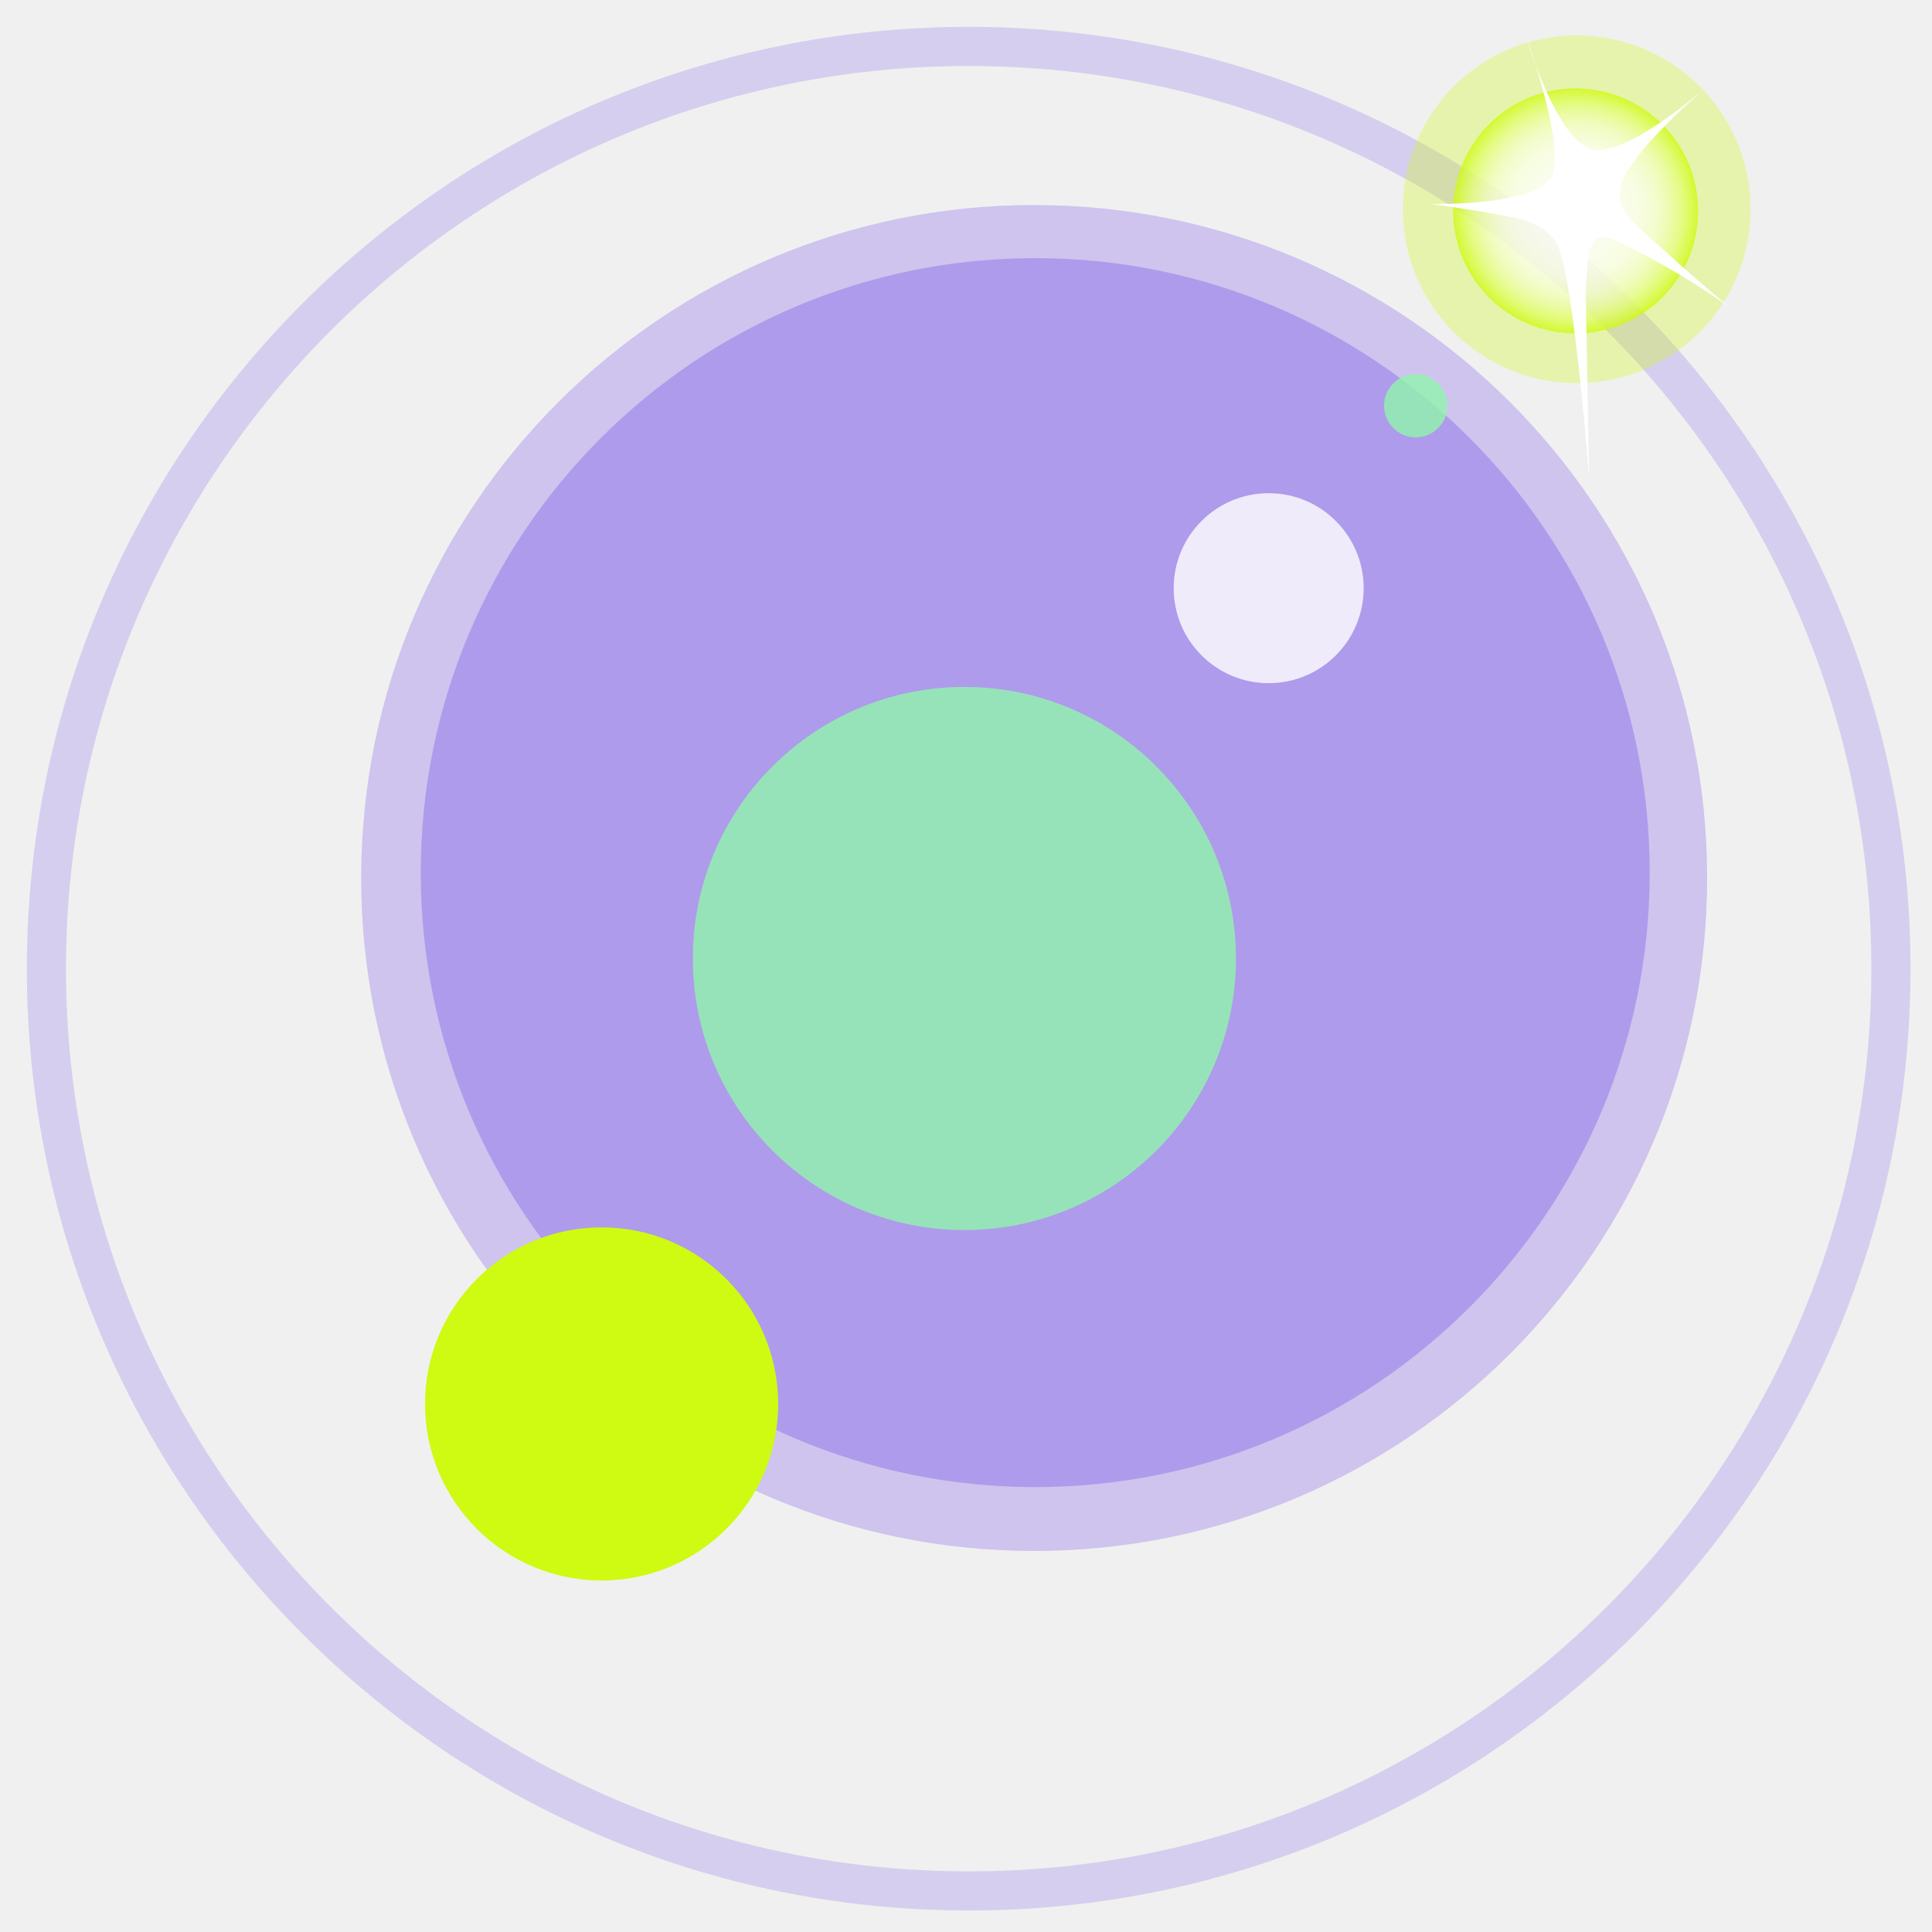
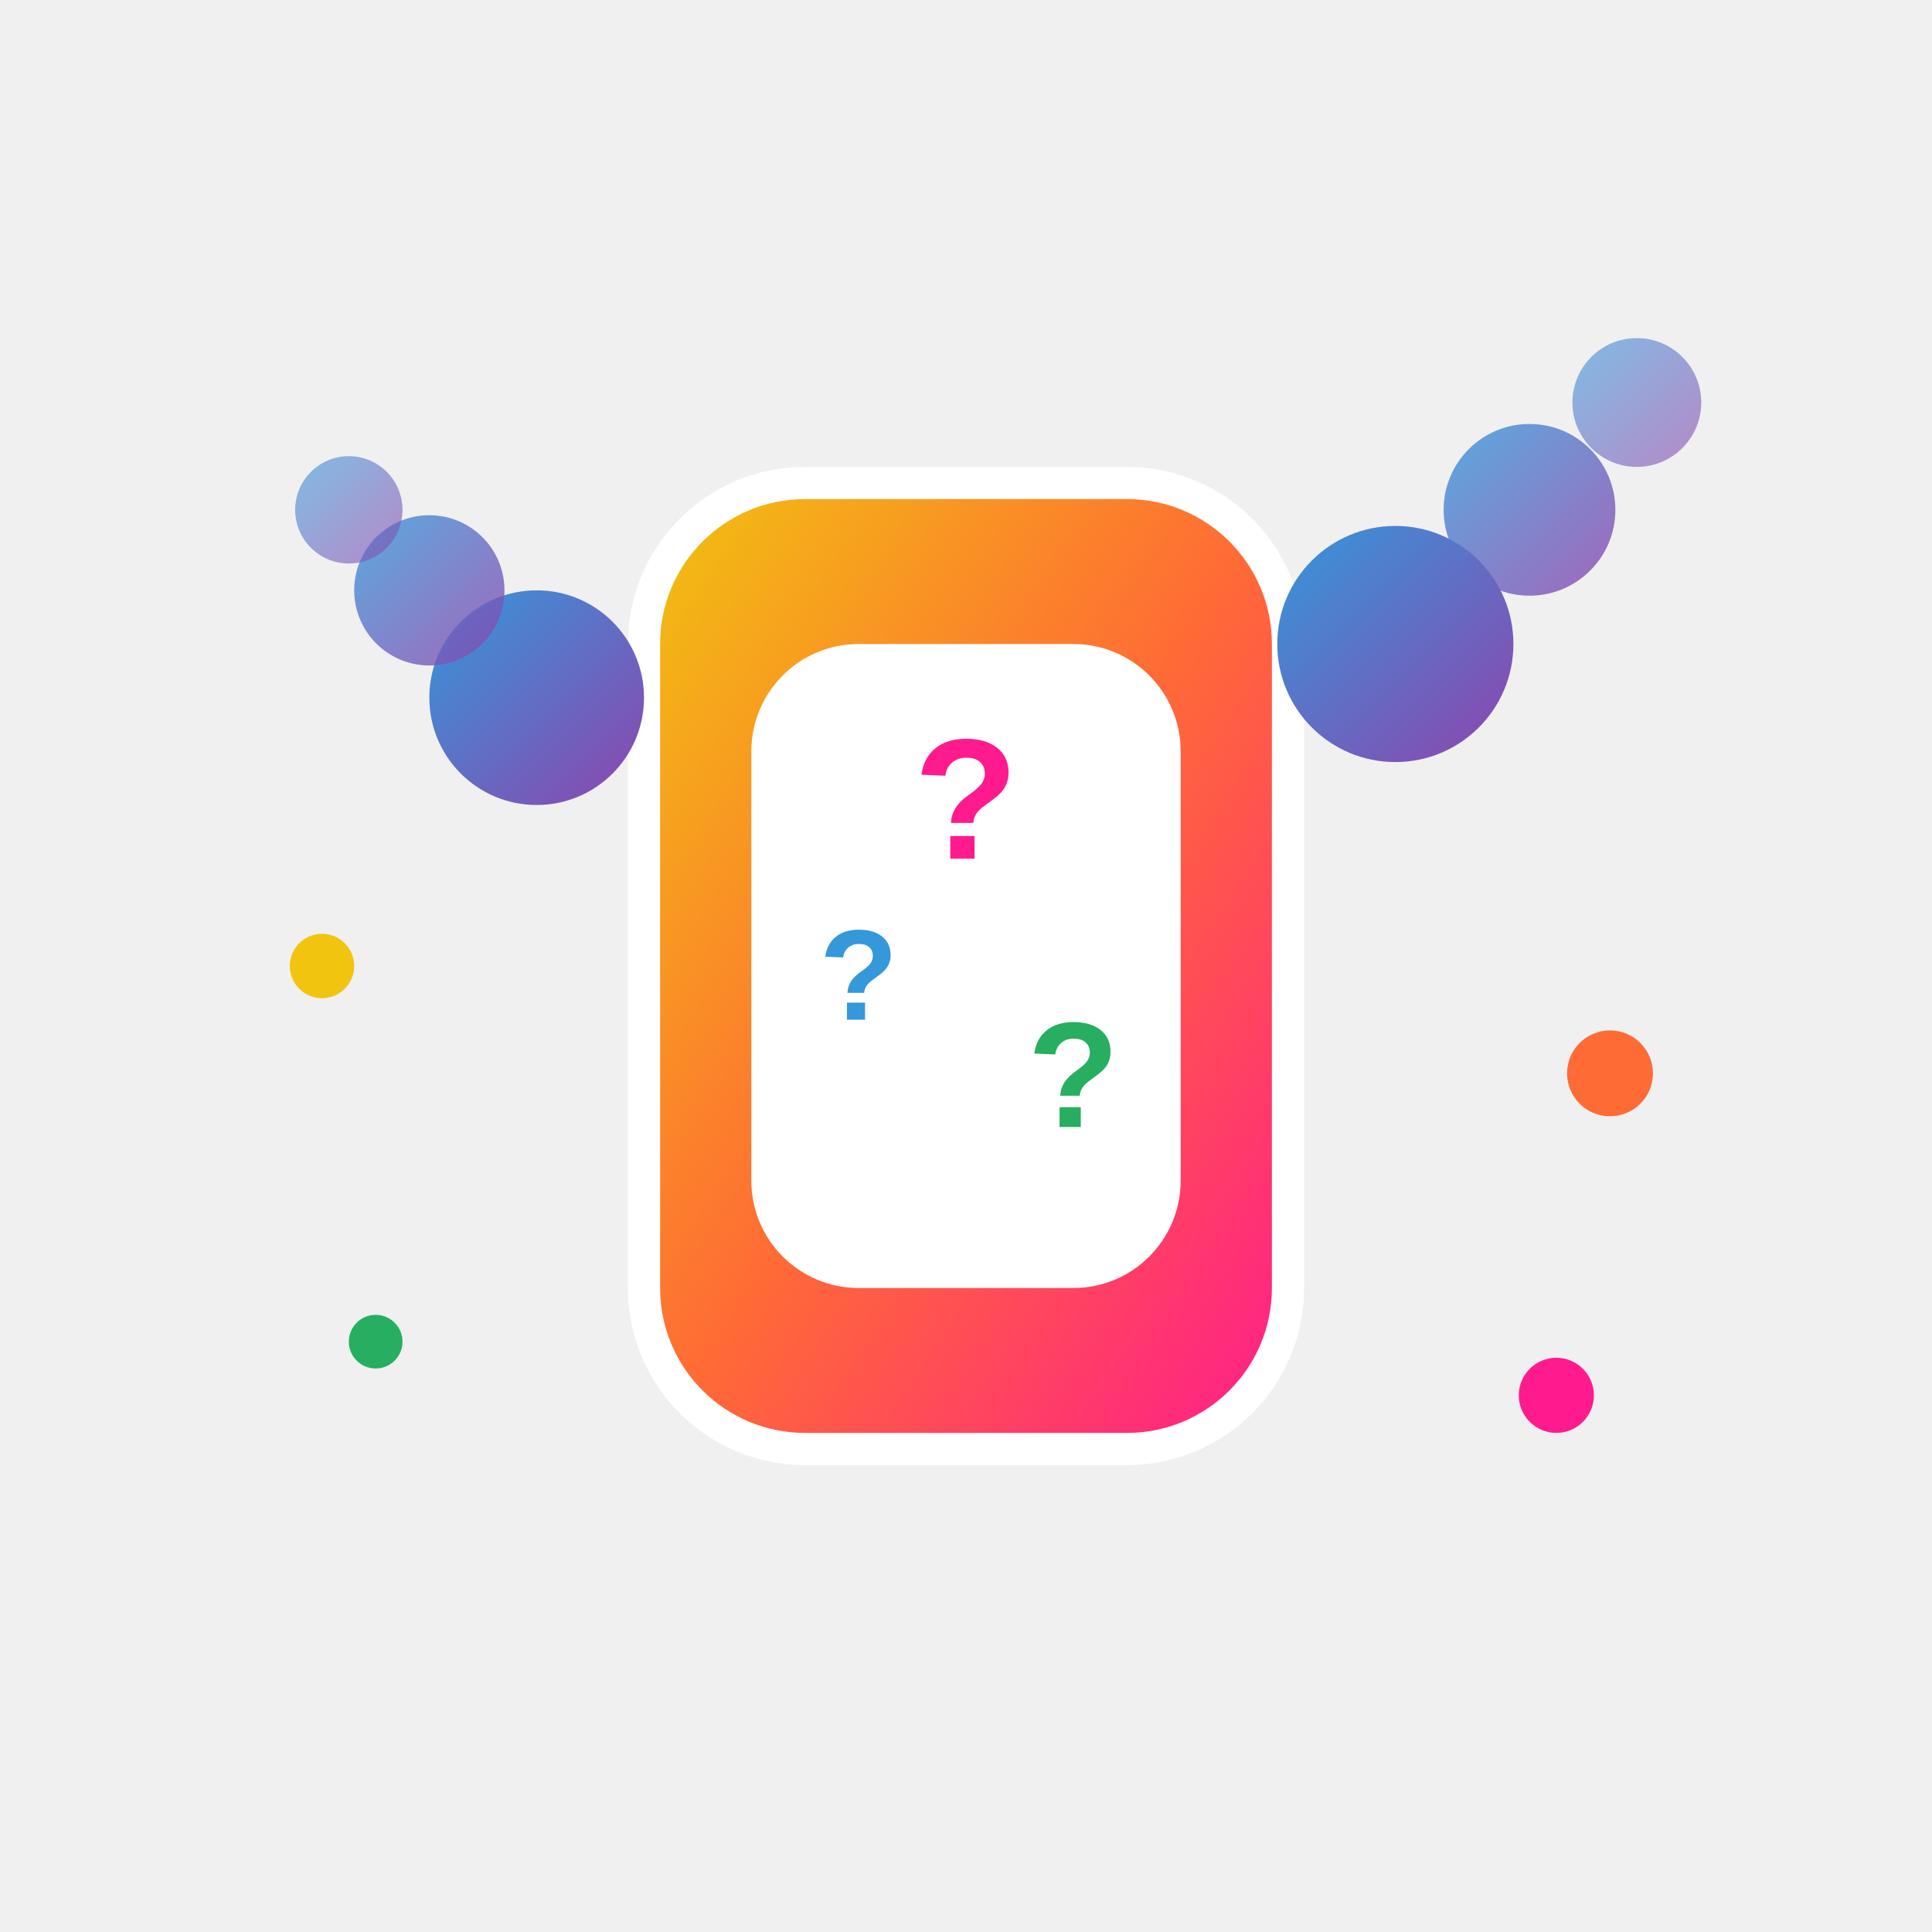
- <svg xmlns="http://www.w3.org/2000/svg" xmlns:xlink="http://www.w3.org/1999/xlink" version="1.1" id="Layer_1" x="0px" y="0px" viewBox="0 0 360 360" style="enable-background:new 0 0 360 360;" xml:space="preserve">
-   <style type="text/css">
- 	.st0{opacity:0.3;}
- 	.st1{fill:#9A81EA;}
- 	.st2{opacity:0.4;}
- 	.st3{opacity:0.6;}
- 	.st4{opacity:0.8;}
- 	.st5{fill:#FFFFFF;}
- 	.st6{fill:#91F5AD;}
- 	.st7{fill:#CFFA12;}
- 	.st8{clip-path:url(#SVGID_2_);fill:#CFFA12;}
- 	.st9{clip-path:url(#SVGID_2_);fill:#D0FA16;}
- 	.st10{clip-path:url(#SVGID_2_);fill:#D1FA1A;}
- 	.st11{clip-path:url(#SVGID_2_);fill:#D1FA1E;}
- 	.st12{clip-path:url(#SVGID_2_);fill:#D2FA22;}
- 	.st13{clip-path:url(#SVGID_2_);fill:#D3FA26;}
- 	.st14{clip-path:url(#SVGID_2_);fill:#D4FB2A;}
- 	.st15{clip-path:url(#SVGID_2_);fill:#D5FB2E;}
- 	.st16{clip-path:url(#SVGID_2_);fill:#D5FB31;}
- 	.st17{clip-path:url(#SVGID_2_);fill:#D6FB35;}
- 	.st18{clip-path:url(#SVGID_2_);fill:#D7FB39;}
- 	.st19{clip-path:url(#SVGID_2_);fill:#D8FB3C;}
- 	.st20{clip-path:url(#SVGID_2_);fill:#D8FB40;}
- 	.st21{clip-path:url(#SVGID_2_);fill:#D9FB43;}
- 	.st22{clip-path:url(#SVGID_2_);fill:#DAFB47;}
- 	.st23{clip-path:url(#SVGID_2_);fill:#DAFB4A;}
- 	.st24{clip-path:url(#SVGID_2_);fill:#DBFB4E;}
- 	.st25{clip-path:url(#SVGID_2_);fill:#DCFB51;}
- 	.st26{clip-path:url(#SVGID_2_);fill:#DCFB54;}
- 	.st27{clip-path:url(#SVGID_2_);fill:#DDFB57;}
- 	.st28{clip-path:url(#SVGID_2_);fill:#DEFC5A;}
- 	.st29{clip-path:url(#SVGID_2_);fill:#DEFC5E;}
- 	.st30{clip-path:url(#SVGID_2_);fill:#DFFC61;}
- 	.st31{clip-path:url(#SVGID_2_);fill:#E0FC64;}
- 	.st32{clip-path:url(#SVGID_2_);fill:#E0FC67;}
- 	.st33{clip-path:url(#SVGID_2_);fill:#E1FC6A;}
- 	.st34{clip-path:url(#SVGID_2_);fill:#E1FC6D;}
- 	.st35{clip-path:url(#SVGID_2_);fill:#E2FC6F;}
- 	.st36{clip-path:url(#SVGID_2_);fill:#E2FC72;}
- 	.st37{clip-path:url(#SVGID_2_);fill:#E3FC75;}
- 	.st38{clip-path:url(#SVGID_2_);fill:#E4FC78;}
- 	.st39{clip-path:url(#SVGID_2_);fill:#E4FC7A;}
- 	.st40{clip-path:url(#SVGID_2_);fill:#E5FC7D;}
- 	.st41{clip-path:url(#SVGID_2_);fill:#E5FC80;}
- 	.st42{clip-path:url(#SVGID_2_);fill:#E6FC82;}
- 	.st43{clip-path:url(#SVGID_2_);fill:#E6FC85;}
- 	.st44{clip-path:url(#SVGID_2_);fill:#E7FC87;}
- 	.st45{clip-path:url(#SVGID_2_);fill:#E7FD8A;}
- 	.st46{clip-path:url(#SVGID_2_);fill:#E8FD8C;}
- 	.st47{clip-path:url(#SVGID_2_);fill:#E8FD8E;}
- 	.st48{clip-path:url(#SVGID_2_);fill:#E9FD91;}
- 	.st49{clip-path:url(#SVGID_2_);fill:#E9FD93;}
- 	.st50{clip-path:url(#SVGID_2_);fill:#EAFD95;}
- 	.st51{clip-path:url(#SVGID_2_);fill:#EAFD98;}
- 	.st52{clip-path:url(#SVGID_2_);fill:#EAFD9A;}
- 	.st53{clip-path:url(#SVGID_2_);fill:#EBFD9C;}
- 	.st54{clip-path:url(#SVGID_2_);fill:#EBFD9E;}
- 	.st55{clip-path:url(#SVGID_2_);fill:#ECFDA0;}
- 	.st56{clip-path:url(#SVGID_2_);fill:#ECFDA2;}
- 	.st57{clip-path:url(#SVGID_2_);fill:#EDFDA4;}
- 	.st58{clip-path:url(#SVGID_2_);fill:#EDFDA6;}
- 	.st59{clip-path:url(#SVGID_2_);fill:#EDFDA8;}
- 	.st60{clip-path:url(#SVGID_2_);fill:#EEFDAA;}
- 	.st61{clip-path:url(#SVGID_2_);fill:#EEFDAC;}
- 	.st62{clip-path:url(#SVGID_2_);fill:#EFFDAE;}
- 	.st63{clip-path:url(#SVGID_2_);fill:#EFFDB0;}
- 	.st64{clip-path:url(#SVGID_2_);fill:#EFFDB1;}
- 	.st65{clip-path:url(#SVGID_2_);fill:#F0FDB3;}
- 	.st66{clip-path:url(#SVGID_2_);fill:#F0FDB5;}
- 	.st67{clip-path:url(#SVGID_2_);fill:#F0FDB7;}
- 	.st68{clip-path:url(#SVGID_2_);fill:#F1FEB8;}
- 	.st69{clip-path:url(#SVGID_2_);fill:#F1FEBA;}
- 	.st70{clip-path:url(#SVGID_2_);fill:#F1FEBC;}
- 	.st71{clip-path:url(#SVGID_2_);fill:#F2FEBD;}
- 	.st72{clip-path:url(#SVGID_2_);fill:#F2FEBF;}
- 	.st73{clip-path:url(#SVGID_2_);fill:#F2FEC0;}
- 	.st74{clip-path:url(#SVGID_2_);fill:#F3FEC2;}
- 	.st75{clip-path:url(#SVGID_2_);fill:#F3FEC3;}
- 	.st76{clip-path:url(#SVGID_2_);fill:#F3FEC5;}
- 	.st77{clip-path:url(#SVGID_2_);fill:#F3FEC6;}
- 	.st78{clip-path:url(#SVGID_2_);fill:#F4FEC7;}
- 	.st79{clip-path:url(#SVGID_2_);fill:#F4FEC9;}
- 	.st80{clip-path:url(#SVGID_2_);fill:#F4FECA;}
- 	.st81{clip-path:url(#SVGID_2_);fill:#F5FECB;}
- 	.st82{clip-path:url(#SVGID_2_);fill:#F5FECD;}
- 	.st83{clip-path:url(#SVGID_2_);fill:#F5FECE;}
- 	.st84{clip-path:url(#SVGID_2_);fill:#F5FECF;}
- 	.st85{clip-path:url(#SVGID_2_);fill:#F6FED0;}
- 	.st86{clip-path:url(#SVGID_2_);fill:#F6FED2;}
- 	.st87{clip-path:url(#SVGID_2_);fill:#F6FED3;}
- 	.st88{clip-path:url(#SVGID_2_);fill:#F6FED4;}
- 	.st89{clip-path:url(#SVGID_2_);fill:#F7FED5;}
- 	.st90{clip-path:url(#SVGID_2_);fill:#F7FED6;}
- 	.st91{clip-path:url(#SVGID_2_);fill:#F7FED7;}
- 	.st92{clip-path:url(#SVGID_2_);fill:#F7FED8;}
- 	.st93{clip-path:url(#SVGID_2_);fill:#F7FED9;}
- 	.st94{clip-path:url(#SVGID_2_);fill:#F8FEDA;}
- 	.st95{clip-path:url(#SVGID_2_);fill:#F8FEDB;}
- 	.st96{clip-path:url(#SVGID_2_);fill:#F8FEDC;}
- 	.st97{clip-path:url(#SVGID_2_);fill:#F8FEDD;}
- 	.st98{clip-path:url(#SVGID_2_);fill:#F8FEDE;}
- 	.st99{clip-path:url(#SVGID_2_);fill:#F9FEDF;}
- 	.st100{clip-path:url(#SVGID_2_);fill:#F9FEE0;}
- 	.st101{clip-path:url(#SVGID_2_);fill:#F9FEE1;}
- 	.st102{clip-path:url(#SVGID_2_);fill:#F9FEE2;}
- 	.st103{clip-path:url(#SVGID_2_);fill:#F9FEE3;}
- 	.st104{clip-path:url(#SVGID_2_);fill:#FAFEE4;}
- 	.st105{clip-path:url(#SVGID_2_);fill:#FAFEE5;}
- 	.st106{clip-path:url(#SVGID_2_);fill:#FAFEE6;}
- 	.st107{clip-path:url(#SVGID_2_);fill:#FAFEE7;}
- 	.st108{clip-path:url(#SVGID_2_);fill:#FAFFE7;}
- 	.st109{clip-path:url(#SVGID_2_);fill:#FAFFE8;}
- 	.st110{clip-path:url(#SVGID_2_);fill:#FAFFE9;}
- 	.st111{clip-path:url(#SVGID_2_);fill:#FBFFE9;}
- 	.st112{clip-path:url(#SVGID_2_);fill:#FBFFEA;}
- 	.st113{clip-path:url(#SVGID_2_);fill:#FBFFEB;}
- 	.st114{clip-path:url(#SVGID_2_);fill:#FBFFEC;}
- 	.st115{clip-path:url(#SVGID_2_);fill:#FBFFED;}
- 	.st116{clip-path:url(#SVGID_2_);fill:#FCFFEE;}
- 	.st117{clip-path:url(#SVGID_2_);fill:#FCFFEF;}
- 	.st118{clip-path:url(#SVGID_2_);fill:#FCFFF0;}
- 	.st119{clip-path:url(#SVGID_2_);fill:#FCFFF1;}
- 	.st120{clip-path:url(#SVGID_2_);fill:#FCFFF2;}
- 	.st121{clip-path:url(#SVGID_2_);fill:#FDFFF3;}
- 	.st122{clip-path:url(#SVGID_2_);fill:#FDFFF4;}
- 	.st123{clip-path:url(#SVGID_2_);fill:#FDFFF5;}
- 	.st124{clip-path:url(#SVGID_2_);fill:#FDFFF6;}
- 	.st125{clip-path:url(#SVGID_2_);fill:#FDFFF7;}
- 	.st126{clip-path:url(#SVGID_2_);fill:#FDFFF8;}
- 	.st127{clip-path:url(#SVGID_2_);fill:#FEFFF8;}
- 	.st128{clip-path:url(#SVGID_2_);fill:#FEFFF9;}
- 	.st129{clip-path:url(#SVGID_2_);fill:#FEFFFA;}
- 	.st130{clip-path:url(#SVGID_2_);fill:#FEFFFB;}
- 	.st131{clip-path:url(#SVGID_2_);fill:#FEFFFC;}
- 	.st132{clip-path:url(#SVGID_2_);fill:#FFFFFD;}
- 	.st133{clip-path:url(#SVGID_2_);fill:#FFFFFE;}
- 	.st134{clip-path:url(#SVGID_2_);fill:#FFFFFF;}
- </style>
-   <g>
-     <g class="st0">
-       <path class="st1" d="M180.5,356C83.7,356,5,277.3,5,180.5S83.7,5,180.5,5C277.3,5,356,83.7,356,180.5S277.3,356,180.5,356z     M180.5,12.3c-92.7,0-168.2,75.4-168.2,168.2s75.4,168.2,168.2,168.2s168.2-75.4,168.2-168.2S273.2,12.3,180.5,12.3z" />
-     </g>
-     <g class="st2">
-       <circle class="st1" cx="192.7" cy="163.6" r="125.4" />
-     </g>
-     <g class="st3">
-       <circle class="st1" cx="192.9" cy="162.6" r="114.5" />
-     </g>
-     <g>
-       <g class="st4">
-         <circle class="st5" cx="236.4" cy="109.6" r="17.7" />
-       </g>
-     </g>
-     <g>
-       <g class="st4">
-         <circle class="st6" cx="179.7" cy="178.6" r="50.6" />
-       </g>
-     </g>
-     <g>
-       <g class="st4">
-         <circle class="st6" cx="263.8" cy="75.6" r="5.9" />
-       </g>
-     </g>
-     <g class="st0">
-       <circle class="st7" cx="293.8" cy="39" r="32.4" />
-     </g>
-     <g class="st4">
-       <g>
-         <defs>
-           <circle id="SVGID_1_" cx="293.6" cy="39.3" r="22.8" />
-         </defs>
-         <clipPath id="SVGID_2_">
-           <use xlink:href="#SVGID_1_" style="overflow:visible;" />
-         </clipPath>
-         <rect x="269.8" y="15.5" class="st8" width="47.6" height="47.6" />
-         <circle class="st8" cx="293.6" cy="39.3" r="22.8" />
-         <circle class="st9" cx="293.6" cy="39.3" r="22.7" />
-         <circle class="st10" cx="293.6" cy="39.3" r="22.6" />
-         <circle class="st11" cx="293.6" cy="39.3" r="22.5" />
-         <circle class="st12" cx="293.6" cy="39.3" r="22.4" />
-         <circle class="st13" cx="293.6" cy="39.3" r="22.3" />
-         <circle class="st14" cx="293.6" cy="39.3" r="22.2" />
-         <circle class="st15" cx="293.6" cy="39.3" r="22.1" />
-         <circle class="st16" cx="293.6" cy="39.3" r="22" />
-         <circle class="st17" cx="293.6" cy="39.3" r="21.9" />
-         <circle class="st18" cx="293.6" cy="39.3" r="21.8" />
-         <circle class="st19" cx="293.6" cy="39.3" r="21.7" />
-         <circle class="st20" cx="293.6" cy="39.3" r="21.6" />
-         <circle class="st21" cx="293.6" cy="39.3" r="21.5" />
-         <circle class="st22" cx="293.6" cy="39.3" r="21.4" />
-         <circle class="st23" cx="293.6" cy="39.3" r="21.3" />
-         <circle class="st24" cx="293.6" cy="39.3" r="21.2" />
-         <circle class="st25" cx="293.6" cy="39.3" r="21.1" />
-         <circle class="st26" cx="293.6" cy="39.3" r="21" />
-         <circle class="st27" cx="293.6" cy="39.3" r="20.9" />
-         <circle class="st28" cx="293.6" cy="39.3" r="20.8" />
-         <circle class="st29" cx="293.6" cy="39.3" r="20.7" />
-         <circle class="st30" cx="293.6" cy="39.3" r="20.7" />
-         <circle class="st31" cx="293.6" cy="39.3" r="20.6" />
-         <circle class="st32" cx="293.6" cy="39.3" r="20.5" />
-         <circle class="st33" cx="293.6" cy="39.3" r="20.4" />
-         <circle class="st34" cx="293.6" cy="39.3" r="20.3" />
-         <circle class="st35" cx="293.6" cy="39.3" r="20.2" />
-         <circle class="st36" cx="293.6" cy="39.3" r="20.1" />
-         <circle class="st37" cx="293.6" cy="39.3" r="20" />
-         <circle class="st38" cx="293.6" cy="39.3" r="19.9" />
-         <circle class="st39" cx="293.6" cy="39.3" r="19.8" />
-         <circle class="st40" cx="293.6" cy="39.3" r="19.7" />
-         <circle class="st41" cx="293.6" cy="39.3" r="19.6" />
-         <circle class="st42" cx="293.6" cy="39.3" r="19.5" />
-         <circle class="st43" cx="293.6" cy="39.3" r="19.4" />
-         <circle class="st44" cx="293.6" cy="39.3" r="19.3" />
-         <circle class="st45" cx="293.6" cy="39.3" r="19.2" />
-         <circle class="st46" cx="293.6" cy="39.3" r="19.1" />
-         <circle class="st47" cx="293.6" cy="39.3" r="19" />
-         <circle class="st48" cx="293.6" cy="39.3" r="18.9" />
-         <circle class="st49" cx="293.6" cy="39.3" r="18.8" />
-         <circle class="st50" cx="293.6" cy="39.3" r="18.7" />
-         <circle class="st51" cx="293.6" cy="39.3" r="18.6" />
-         <circle class="st52" cx="293.6" cy="39.3" r="18.5" />
-         <circle class="st53" cx="293.6" cy="39.3" r="18.4" />
-         <circle class="st54" cx="293.6" cy="39.3" r="18.3" />
-         <circle class="st55" cx="293.6" cy="39.3" r="18.3" />
-         <circle class="st56" cx="293.6" cy="39.3" r="18.2" />
-         <circle class="st57" cx="293.6" cy="39.3" r="18.1" />
-         <circle class="st58" cx="293.6" cy="39.3" r="18" />
-         <circle class="st59" cx="293.6" cy="39.3" r="17.9" />
-         <circle class="st60" cx="293.6" cy="39.3" r="17.8" />
-         <circle class="st61" cx="293.6" cy="39.3" r="17.7" />
-         <circle class="st62" cx="293.6" cy="39.3" r="17.6" />
-         <circle class="st63" cx="293.6" cy="39.3" r="17.5" />
-         <circle class="st64" cx="293.6" cy="39.3" r="17.4" />
-         <circle class="st65" cx="293.6" cy="39.3" r="17.3" />
-         <circle class="st66" cx="293.6" cy="39.3" r="17.2" />
-         <circle class="st67" cx="293.6" cy="39.3" r="17.1" />
-         <circle class="st68" cx="293.6" cy="39.3" r="17" />
-         <circle class="st69" cx="293.6" cy="39.3" r="16.9" />
-         <circle class="st70" cx="293.6" cy="39.3" r="16.8" />
-         <circle class="st71" cx="293.6" cy="39.3" r="16.7" />
-         <circle class="st72" cx="293.6" cy="39.3" r="16.6" />
-         <circle class="st73" cx="293.6" cy="39.3" r="16.5" />
-         <circle class="st74" cx="293.6" cy="39.3" r="16.4" />
-         <circle class="st75" cx="293.6" cy="39.3" r="16.3" />
-         <circle class="st76" cx="293.6" cy="39.3" r="16.2" />
-         <circle class="st77" cx="293.6" cy="39.3" r="16.1" />
-         <circle class="st78" cx="293.6" cy="39.3" r="16" />
-         <circle class="st79" cx="293.6" cy="39.3" r="15.9" />
-         <circle class="st80" cx="293.6" cy="39.3" r="15.8" />
-         <circle class="st81" cx="293.6" cy="39.3" r="15.8" />
-         <circle class="st82" cx="293.6" cy="39.3" r="15.7" />
-         <circle class="st83" cx="293.6" cy="39.3" r="15.6" />
-         <circle class="st84" cx="293.6" cy="39.3" r="15.5" />
-         <circle class="st85" cx="293.6" cy="39.3" r="15.4" />
-         <circle class="st86" cx="293.6" cy="39.3" r="15.3" />
-         <circle class="st87" cx="293.6" cy="39.3" r="15.2" />
-         <circle class="st88" cx="293.6" cy="39.3" r="15.1" />
-         <circle class="st89" cx="293.6" cy="39.3" r="15" />
-         <circle class="st90" cx="293.6" cy="39.3" r="14.9" />
-         <circle class="st91" cx="293.6" cy="39.3" r="14.8" />
-         <circle class="st92" cx="293.6" cy="39.3" r="14.7" />
-         <circle class="st93" cx="293.6" cy="39.3" r="14.6" />
-         <circle class="st94" cx="293.6" cy="39.3" r="14.5" />
-         <circle class="st95" cx="293.6" cy="39.3" r="14.4" />
-         <circle class="st96" cx="293.6" cy="39.3" r="14.3" />
-         <circle class="st97" cx="293.6" cy="39.3" r="14.2" />
-         <circle class="st98" cx="293.6" cy="39.3" r="14.1" />
-         <circle class="st99" cx="293.6" cy="39.3" r="14" />
-         <circle class="st100" cx="293.6" cy="39.3" r="13.9" />
-         <circle class="st101" cx="293.6" cy="39.3" r="13.8" />
-         <circle class="st102" cx="293.6" cy="39.3" r="13.7" />
-         <circle class="st103" cx="293.6" cy="39.3" r="13.6" />
-         <circle class="st103" cx="293.6" cy="39.3" r="13.5" />
-         <circle class="st104" cx="293.6" cy="39.3" r="13.4" />
-         <circle class="st105" cx="293.6" cy="39.3" r="13.4" />
-         <circle class="st106" cx="293.6" cy="39.3" r="13.3" />
-         <circle class="st107" cx="293.6" cy="39.3" r="13.2" />
-         <circle class="st108" cx="293.6" cy="39.3" r="13.1" />
-         <circle class="st109" cx="293.6" cy="39.3" r="13" />
-         <circle class="st110" cx="293.6" cy="39.3" r="12.9" />
-         <circle class="st111" cx="293.6" cy="39.3" r="12.8" />
-         <circle class="st112" cx="293.6" cy="39.3" r="12.7" />
-         <circle class="st113" cx="293.6" cy="39.3" r="12.6" />
-         <circle class="st113" cx="293.6" cy="39.3" r="12.5" />
-         <circle class="st114" cx="293.6" cy="39.3" r="12.4" />
-         <circle class="st115" cx="293.6" cy="39.3" r="12.3" />
-         <circle class="st115" cx="293.6" cy="39.3" r="12.2" />
-         <circle class="st116" cx="293.6" cy="39.3" r="12.1" />
-         <circle class="st116" cx="293.6" cy="39.3" r="12" />
-         <circle class="st117" cx="293.6" cy="39.3" r="11.9" />
-         <circle class="st117" cx="293.6" cy="39.3" r="11.8" />
-         <circle class="st118" cx="293.6" cy="39.3" r="11.7" />
-         <circle class="st118" cx="293.6" cy="39.3" r="11.6" />
-         <circle class="st119" cx="293.6" cy="39.3" r="11.5" />
-         <circle class="st119" cx="293.6" cy="39.3" r="11.4" />
-         <circle class="st120" cx="293.6" cy="39.3" r="11.3" />
-         <circle class="st120" cx="293.6" cy="39.3" r="11.2" />
-         <circle class="st121" cx="293.6" cy="39.3" r="11.1" />
-         <circle class="st121" cx="293.6" cy="39.3" r="11" />
-         <circle class="st122" cx="293.6" cy="39.3" r="11" />
-         <circle class="st122" cx="293.6" cy="39.3" r="10.9" />
-         <circle class="st122" cx="293.6" cy="39.3" r="10.8" />
-         <circle class="st123" cx="293.6" cy="39.3" r="10.7" />
-         <circle class="st123" cx="293.6" cy="39.3" r="10.6" />
-         <circle class="st124" cx="293.6" cy="39.3" r="10.5" />
-         <circle class="st124" cx="293.6" cy="39.3" r="10.4" />
-         <circle class="st124" cx="293.6" cy="39.3" r="10.3" />
-         <circle class="st125" cx="293.6" cy="39.3" r="10.2" />
-         <circle class="st125" cx="293.6" cy="39.3" r="10.1" />
-         <circle class="st125" cx="293.6" cy="39.3" r="10" />
-         <circle class="st126" cx="293.6" cy="39.3" r="9.9" />
-         <circle class="st127" cx="293.6" cy="39.3" r="9.8" />
-         <circle class="st127" cx="293.6" cy="39.3" r="9.7" />
-         <circle class="st127" cx="293.6" cy="39.3" r="9.6" />
-         <circle class="st128" cx="293.6" cy="39.3" r="9.5" />
-         <circle class="st128" cx="293.6" cy="39.3" r="9.4" />
-         <circle class="st128" cx="293.6" cy="39.3" r="9.3" />
-         <circle class="st128" cx="293.6" cy="39.3" r="9.2" />
-         <circle class="st129" cx="293.6" cy="39.3" r="9.1" />
-         <circle class="st129" cx="293.6" cy="39.3" r="9" />
-         <circle class="st129" cx="293.6" cy="39.3" r="8.9" />
-         <circle class="st129" cx="293.6" cy="39.3" r="8.8" />
-         <circle class="st130" cx="293.6" cy="39.3" r="8.7" />
-         <circle class="st130" cx="293.6" cy="39.3" r="8.6" />
-         <circle class="st130" cx="293.6" cy="39.3" r="8.5" />
-         <circle class="st130" cx="293.6" cy="39.3" r="8.5" />
-         <circle class="st130" cx="293.6" cy="39.3" r="8.4" />
-         <circle class="st130" cx="293.6" cy="39.3" r="8.3" />
-         <circle class="st131" cx="293.6" cy="39.3" r="8.2" />
-         <circle class="st131" cx="293.6" cy="39.3" r="8.1" />
-         <circle class="st131" cx="293.6" cy="39.3" r="8" />
-         <circle class="st131" cx="293.6" cy="39.3" r="7.9" />
-         <circle class="st131" cx="293.6" cy="39.3" r="7.8" />
-         <circle class="st131" cx="293.6" cy="39.3" r="7.7" />
-         <circle class="st132" cx="293.6" cy="39.3" r="7.6" />
-         <circle class="st132" cx="293.6" cy="39.3" r="7.5" />
-         <circle class="st132" cx="293.6" cy="39.3" r="7.4" />
-         <circle class="st132" cx="293.6" cy="39.3" r="7.3" />
-         <circle class="st132" cx="293.6" cy="39.3" r="7.2" />
-         <circle class="st132" cx="293.6" cy="39.3" r="7.1" />
-         <circle class="st132" cx="293.6" cy="39.3" r="7" />
-         <circle class="st132" cx="293.6" cy="39.3" r="6.9" />
-         <circle class="st132" cx="293.6" cy="39.3" r="6.8" />
-         <circle class="st133" cx="293.6" cy="39.3" r="6.7" />
-         <circle class="st133" cx="293.6" cy="39.3" r="6.6" />
-         <circle class="st133" cx="293.6" cy="39.3" r="6.5" />
-         <circle class="st133" cx="293.6" cy="39.3" r="6.4" />
-         <circle class="st133" cx="293.6" cy="39.3" r="6.3" />
-         <circle class="st133" cx="293.6" cy="39.3" r="6.2" />
-         <circle class="st133" cx="293.6" cy="39.3" r="6.1" />
-         <circle class="st133" cx="293.6" cy="39.3" r="6.1" />
-         <circle class="st133" cx="293.6" cy="39.3" r="6" />
-         <circle class="st133" cx="293.6" cy="39.3" r="5.9" />
-         <circle class="st133" cx="293.6" cy="39.3" r="5.8" />
-         <circle class="st133" cx="293.6" cy="39.3" r="5.7" />
-         <circle class="st133" cx="293.6" cy="39.3" r="5.6" />
-         <circle class="st133" cx="293.6" cy="39.3" r="5.5" />
-         <circle class="st133" cx="293.6" cy="39.3" r="5.4" />
-         <circle class="st133" cx="293.6" cy="39.3" r="5.3" />
-         <circle class="st133" cx="293.6" cy="39.3" r="5.2" />
-         <circle class="st134" cx="293.6" cy="39.3" r="5.1" />
-         <circle class="st134" cx="293.6" cy="39.3" r="5" />
-         <circle class="st134" cx="293.6" cy="39.3" r="4.9" />
-         <circle class="st134" cx="293.6" cy="39.3" r="4.8" />
-         <circle class="st134" cx="293.6" cy="39.3" r="4.7" />
-         <circle class="st134" cx="293.6" cy="39.3" r="4.6" />
-         <circle class="st134" cx="293.6" cy="39.3" r="4.5" />
-         <circle class="st134" cx="293.6" cy="39.3" r="4.4" />
-         <circle class="st134" cx="293.6" cy="39.3" r="4.3" />
-         <circle class="st134" cx="293.6" cy="39.3" r="4.2" />
-         <circle class="st134" cx="293.6" cy="39.3" r="4.1" />
-         <circle class="st134" cx="293.6" cy="39.3" r="4" />
-         <circle class="st134" cx="293.6" cy="39.3" r="3.9" />
-         <circle class="st134" cx="293.6" cy="39.3" r="3.8" />
-         <circle class="st134" cx="293.6" cy="39.3" r="3.7" />
-         <circle class="st134" cx="293.6" cy="39.3" r="3.7" />
-         <circle class="st134" cx="293.6" cy="39.3" r="3.6" />
-         <circle class="st134" cx="293.6" cy="39.3" r="3.5" />
-         <circle class="st134" cx="293.6" cy="39.3" r="3.4" />
-         <circle class="st134" cx="293.6" cy="39.3" r="3.3" />
-         <circle class="st134" cx="293.6" cy="39.3" r="3.2" />
-         <circle class="st134" cx="293.6" cy="39.3" r="3.1" />
-         <circle class="st134" cx="293.6" cy="39.3" r="3" />
-         <circle class="st134" cx="293.6" cy="39.3" r="2.9" />
-         <circle class="st134" cx="293.6" cy="39.3" r="2.8" />
-         <circle class="st134" cx="293.6" cy="39.3" r="2.7" />
-         <circle class="st134" cx="293.6" cy="39.3" r="2.6" />
-         <circle class="st134" cx="293.6" cy="39.3" r="2.5" />
-         <circle class="st134" cx="293.6" cy="39.3" r="2.4" />
-         <circle class="st134" cx="293.6" cy="39.3" r="2.3" />
-         <circle class="st134" cx="293.6" cy="39.3" r="2.2" />
-         <circle class="st134" cx="293.6" cy="39.3" r="2.1" />
-         <circle class="st134" cx="293.6" cy="39.3" r="2" />
-         <circle class="st134" cx="293.6" cy="39.3" r="1.9" />
-         <circle class="st134" cx="293.6" cy="39.3" r="1.8" />
-         <circle class="st134" cx="293.6" cy="39.3" r="1.7" />
-         <circle class="st134" cx="293.6" cy="39.3" r="1.6" />
-         <circle class="st134" cx="293.6" cy="39.3" r="1.5" />
-         <circle class="st134" cx="293.6" cy="39.3" r="1.4" />
-         <circle class="st134" cx="293.6" cy="39.3" r="1.3" />
-         <circle class="st134" cx="293.6" cy="39.3" r="1.2" />
-         <circle class="st134" cx="293.6" cy="39.3" r="1.2" />
-         <circle class="st134" cx="293.6" cy="39.3" r="1.1" />
-         <circle class="st134" cx="293.6" cy="39.3" r="1" />
-         <circle class="st134" cx="293.6" cy="39.3" r="0.9" />
-         <circle class="st134" cx="293.6" cy="39.3" r="0.8" />
-         <circle class="st134" cx="293.6" cy="39.3" r="0.7" />
-         <circle class="st134" cx="293.6" cy="39.3" r="0.6" />
-         <circle class="st134" cx="293.6" cy="39.3" r="0.5" />
-         <circle class="st134" cx="293.6" cy="39.3" r="0.4" />
-         <circle class="st134" cx="293.6" cy="39.3" r="0.3" />
-         <circle class="st134" cx="293.6" cy="39.3" r="0.2" />
-         <circle class="st134" cx="293.6" cy="39.3" r="0.1" />
-       </g>
-     </g>
-     <g>
-       <path class="st5" d="M284.3,6.6c0,0,5.3,18.5,11.9,21.1c6,2.4,21.8-11.5,21.8-11.5s-9.4,8-13.6,14c-0.9,1.2-3,3.8-2.5,7.1    c0.5,3,4.4,5.9,7.8,9c7,6.4,12.5,10.9,12.5,10.9S315,52,307,47.8c-5.9-3.1-9.1-5.2-10.5-2c-1,2.4-1,9.5-1,9.5l0.6,33.7    c0,0-2.7-35.6-5.7-42.9c-1-2.6-4.1-4.8-9-5.7c-7.8-1.5-14.9-2.4-14.9-2.4s19.7,0.5,22.6-5.1C291.9,27.4,284.3,6.6,284.3,6.6z" />
-     </g>
-     <g>
-       <circle class="st7" cx="112.1" cy="261.6" r="32.9" />
-     </g>
-   </g>
+ <svg xmlns="http://www.w3.org/2000/svg" version="1.1" viewBox="0 0 360 360" style="enable-background:new 0 0 360 360;" xml:space="preserve">
+   <defs>
+     <linearGradient id="phoneGradient" x1="0%" y1="0%" x2="100%" y2="100%">
+       <stop offset="0%" style="stop-color:#F1C40F;stop-opacity:1" />
+       <stop offset="50%" style="stop-color:#FF6B35;stop-opacity:1" />
+       <stop offset="100%" style="stop-color:#FF1B8D;stop-opacity:1" />
+     </linearGradient>
+     <linearGradient id="bubbleGradient" x1="0%" y1="0%" x2="100%" y2="100%">
+       <stop offset="0%" style="stop-color:#3498DB;stop-opacity:1" />
+       <stop offset="100%" style="stop-color:#8E44AD;stop-opacity:1" />
+     </linearGradient>
+   </defs>
+   <rect x="120" y="90" width="120" height="180" rx="30" ry="30" fill="url(#phoneGradient)" stroke="#FFFFFF" stroke-width="6" />
+   <rect x="140" y="120" width="80" height="120" rx="20" ry="20" fill="#FFFFFF" />
+   <text x="180" y="160" font-family="Arial, sans-serif" font-size="32" font-weight="bold" fill="#FF1B8D" text-anchor="middle">?</text>
+   <text x="160" y="190" font-family="Arial, sans-serif" font-size="24" font-weight="bold" fill="#3498DB" text-anchor="middle">?</text>
+   <text x="200" y="210" font-family="Arial, sans-serif" font-size="28" font-weight="bold" fill="#27AE60" text-anchor="middle">?</text>
+   <circle cx="100" cy="130" r="20" fill="url(#bubbleGradient)" />
+   <circle cx="80" cy="110" r="14" fill="url(#bubbleGradient)" opacity="0.8" />
+   <circle cx="65" cy="95" r="10" fill="url(#bubbleGradient)" opacity="0.6" />
+   <circle cx="260" cy="120" r="22" fill="url(#bubbleGradient)" />
+   <circle cx="285" cy="95" r="16" fill="url(#bubbleGradient)" opacity="0.8" />
+   <circle cx="305" cy="75" r="12" fill="url(#bubbleGradient)" opacity="0.6" />
+   <circle cx="60" cy="180" r="6" fill="#F1C40F" />
+   <circle cx="300" cy="200" r="8" fill="#FF6B35" />
+   <circle cx="70" cy="250" r="5" fill="#27AE60" />
+   <circle cx="290" cy="260" r="7" fill="#FF1B8D" />
</svg>
